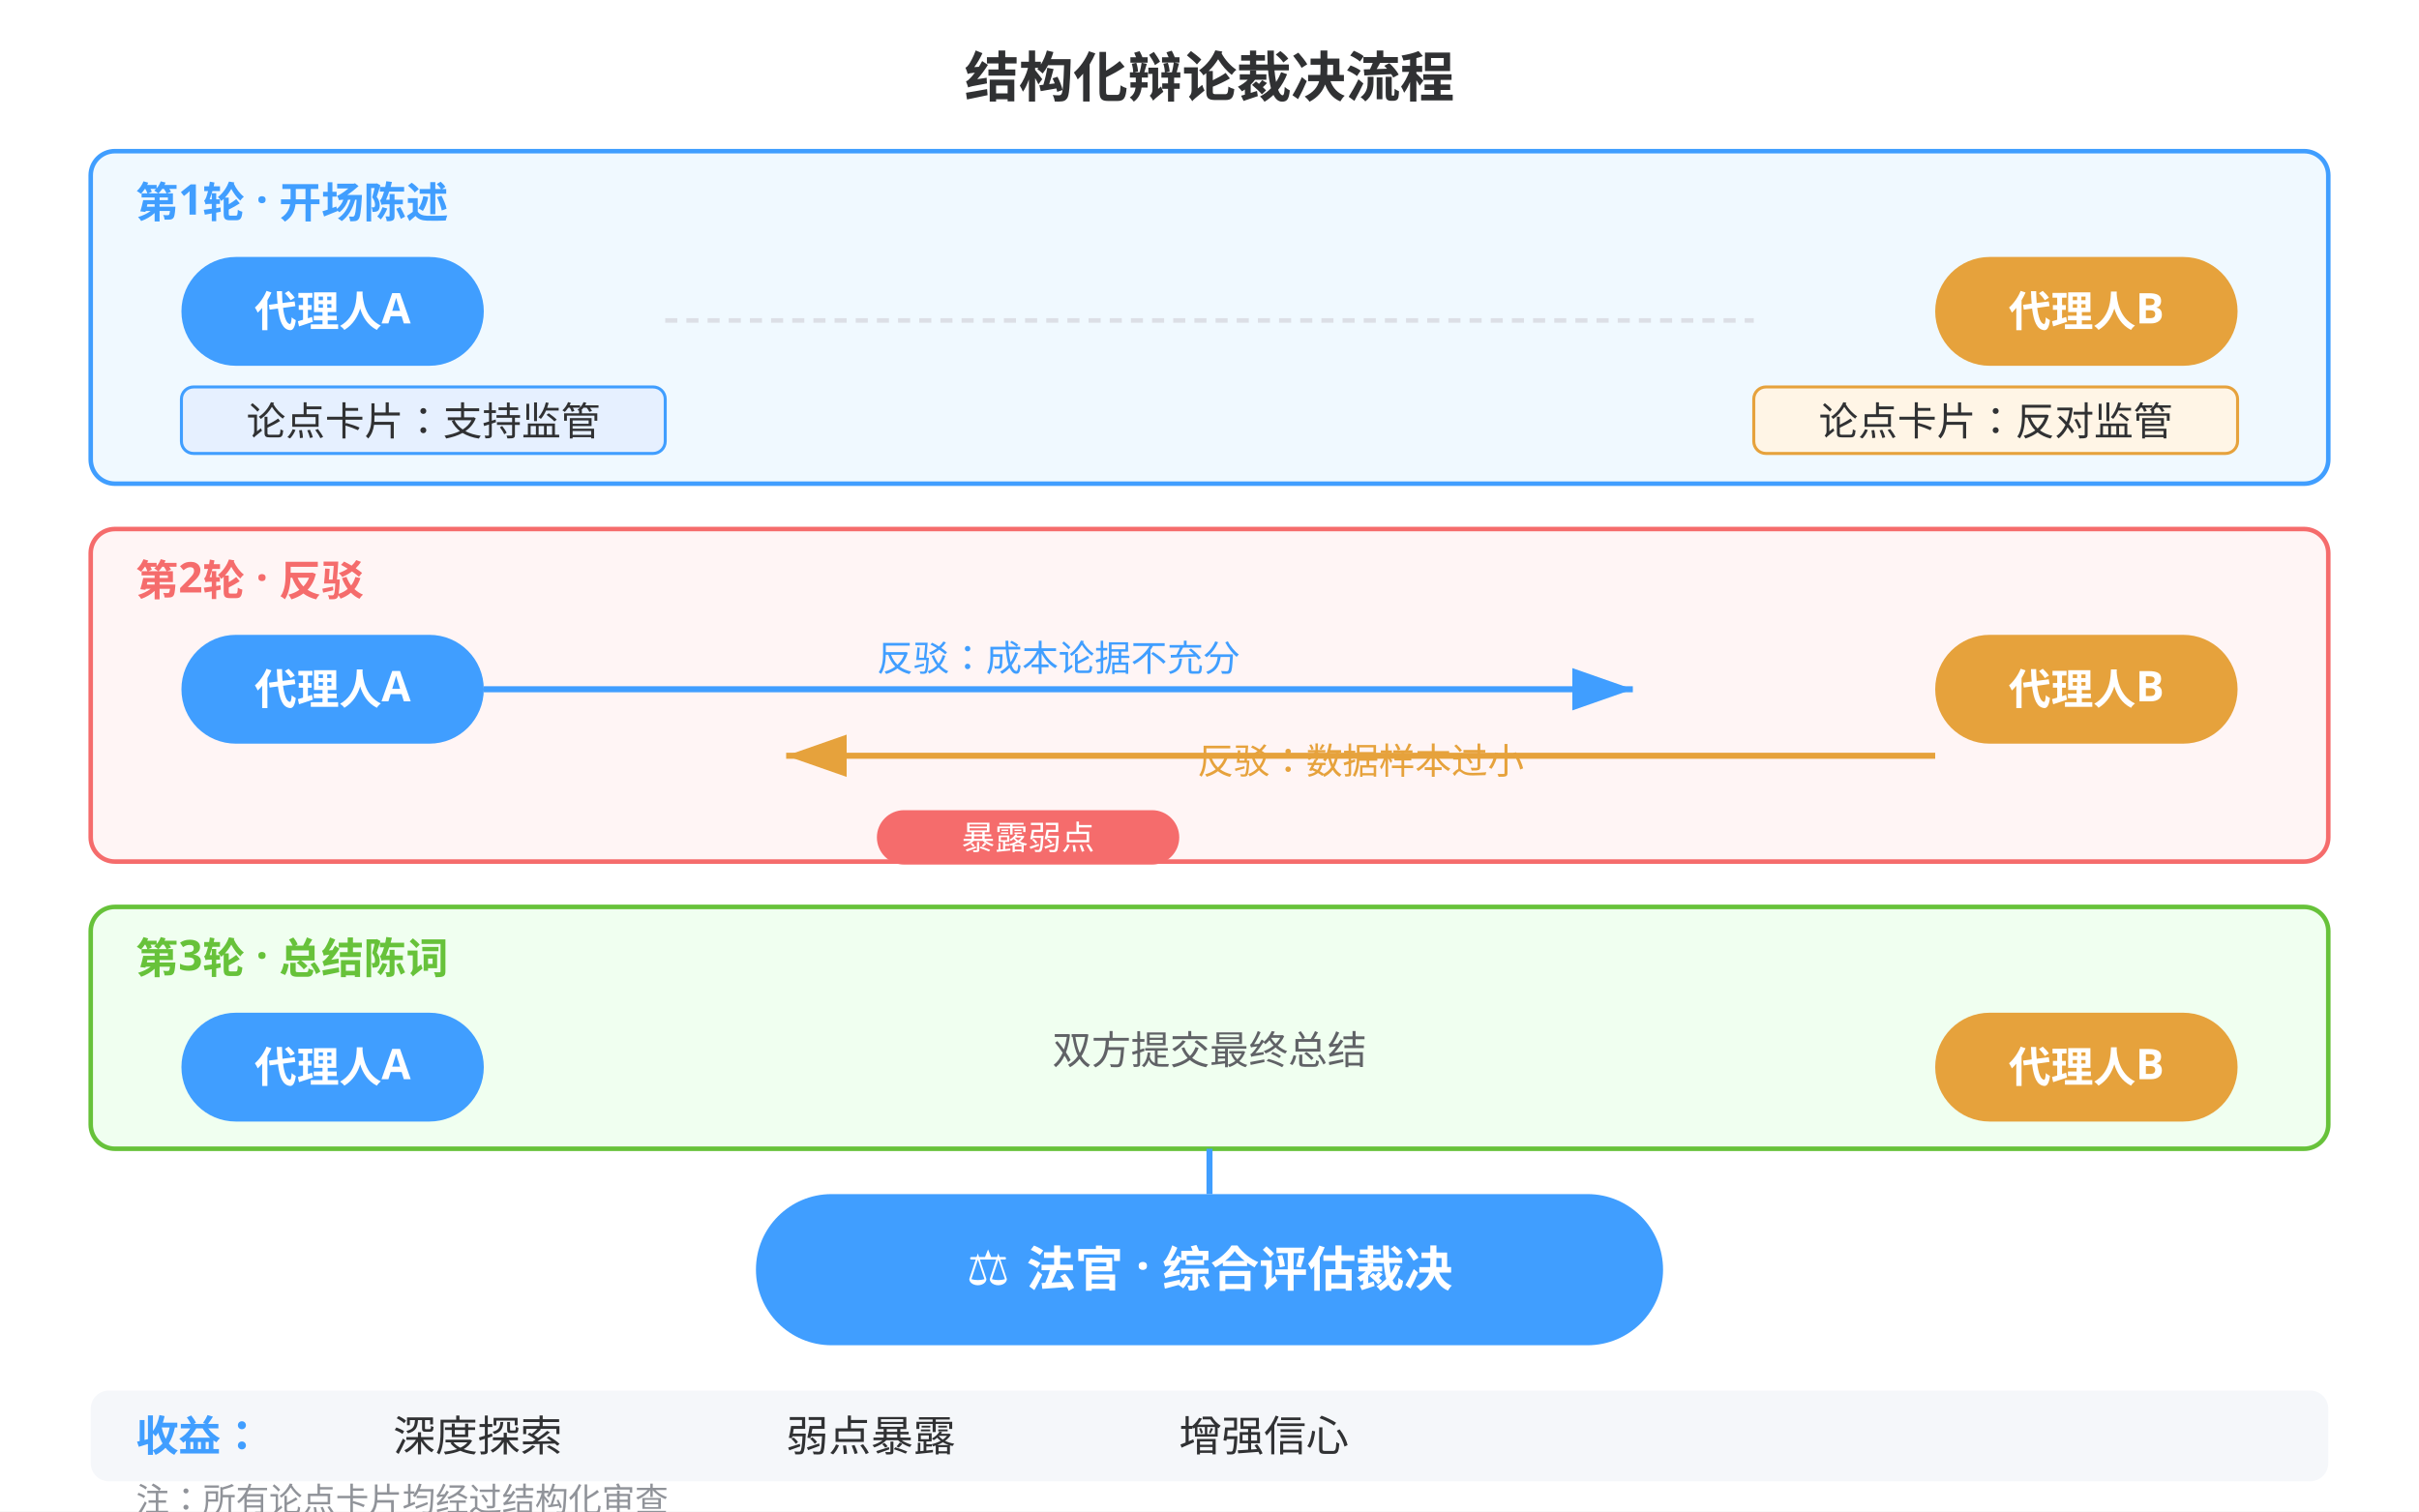
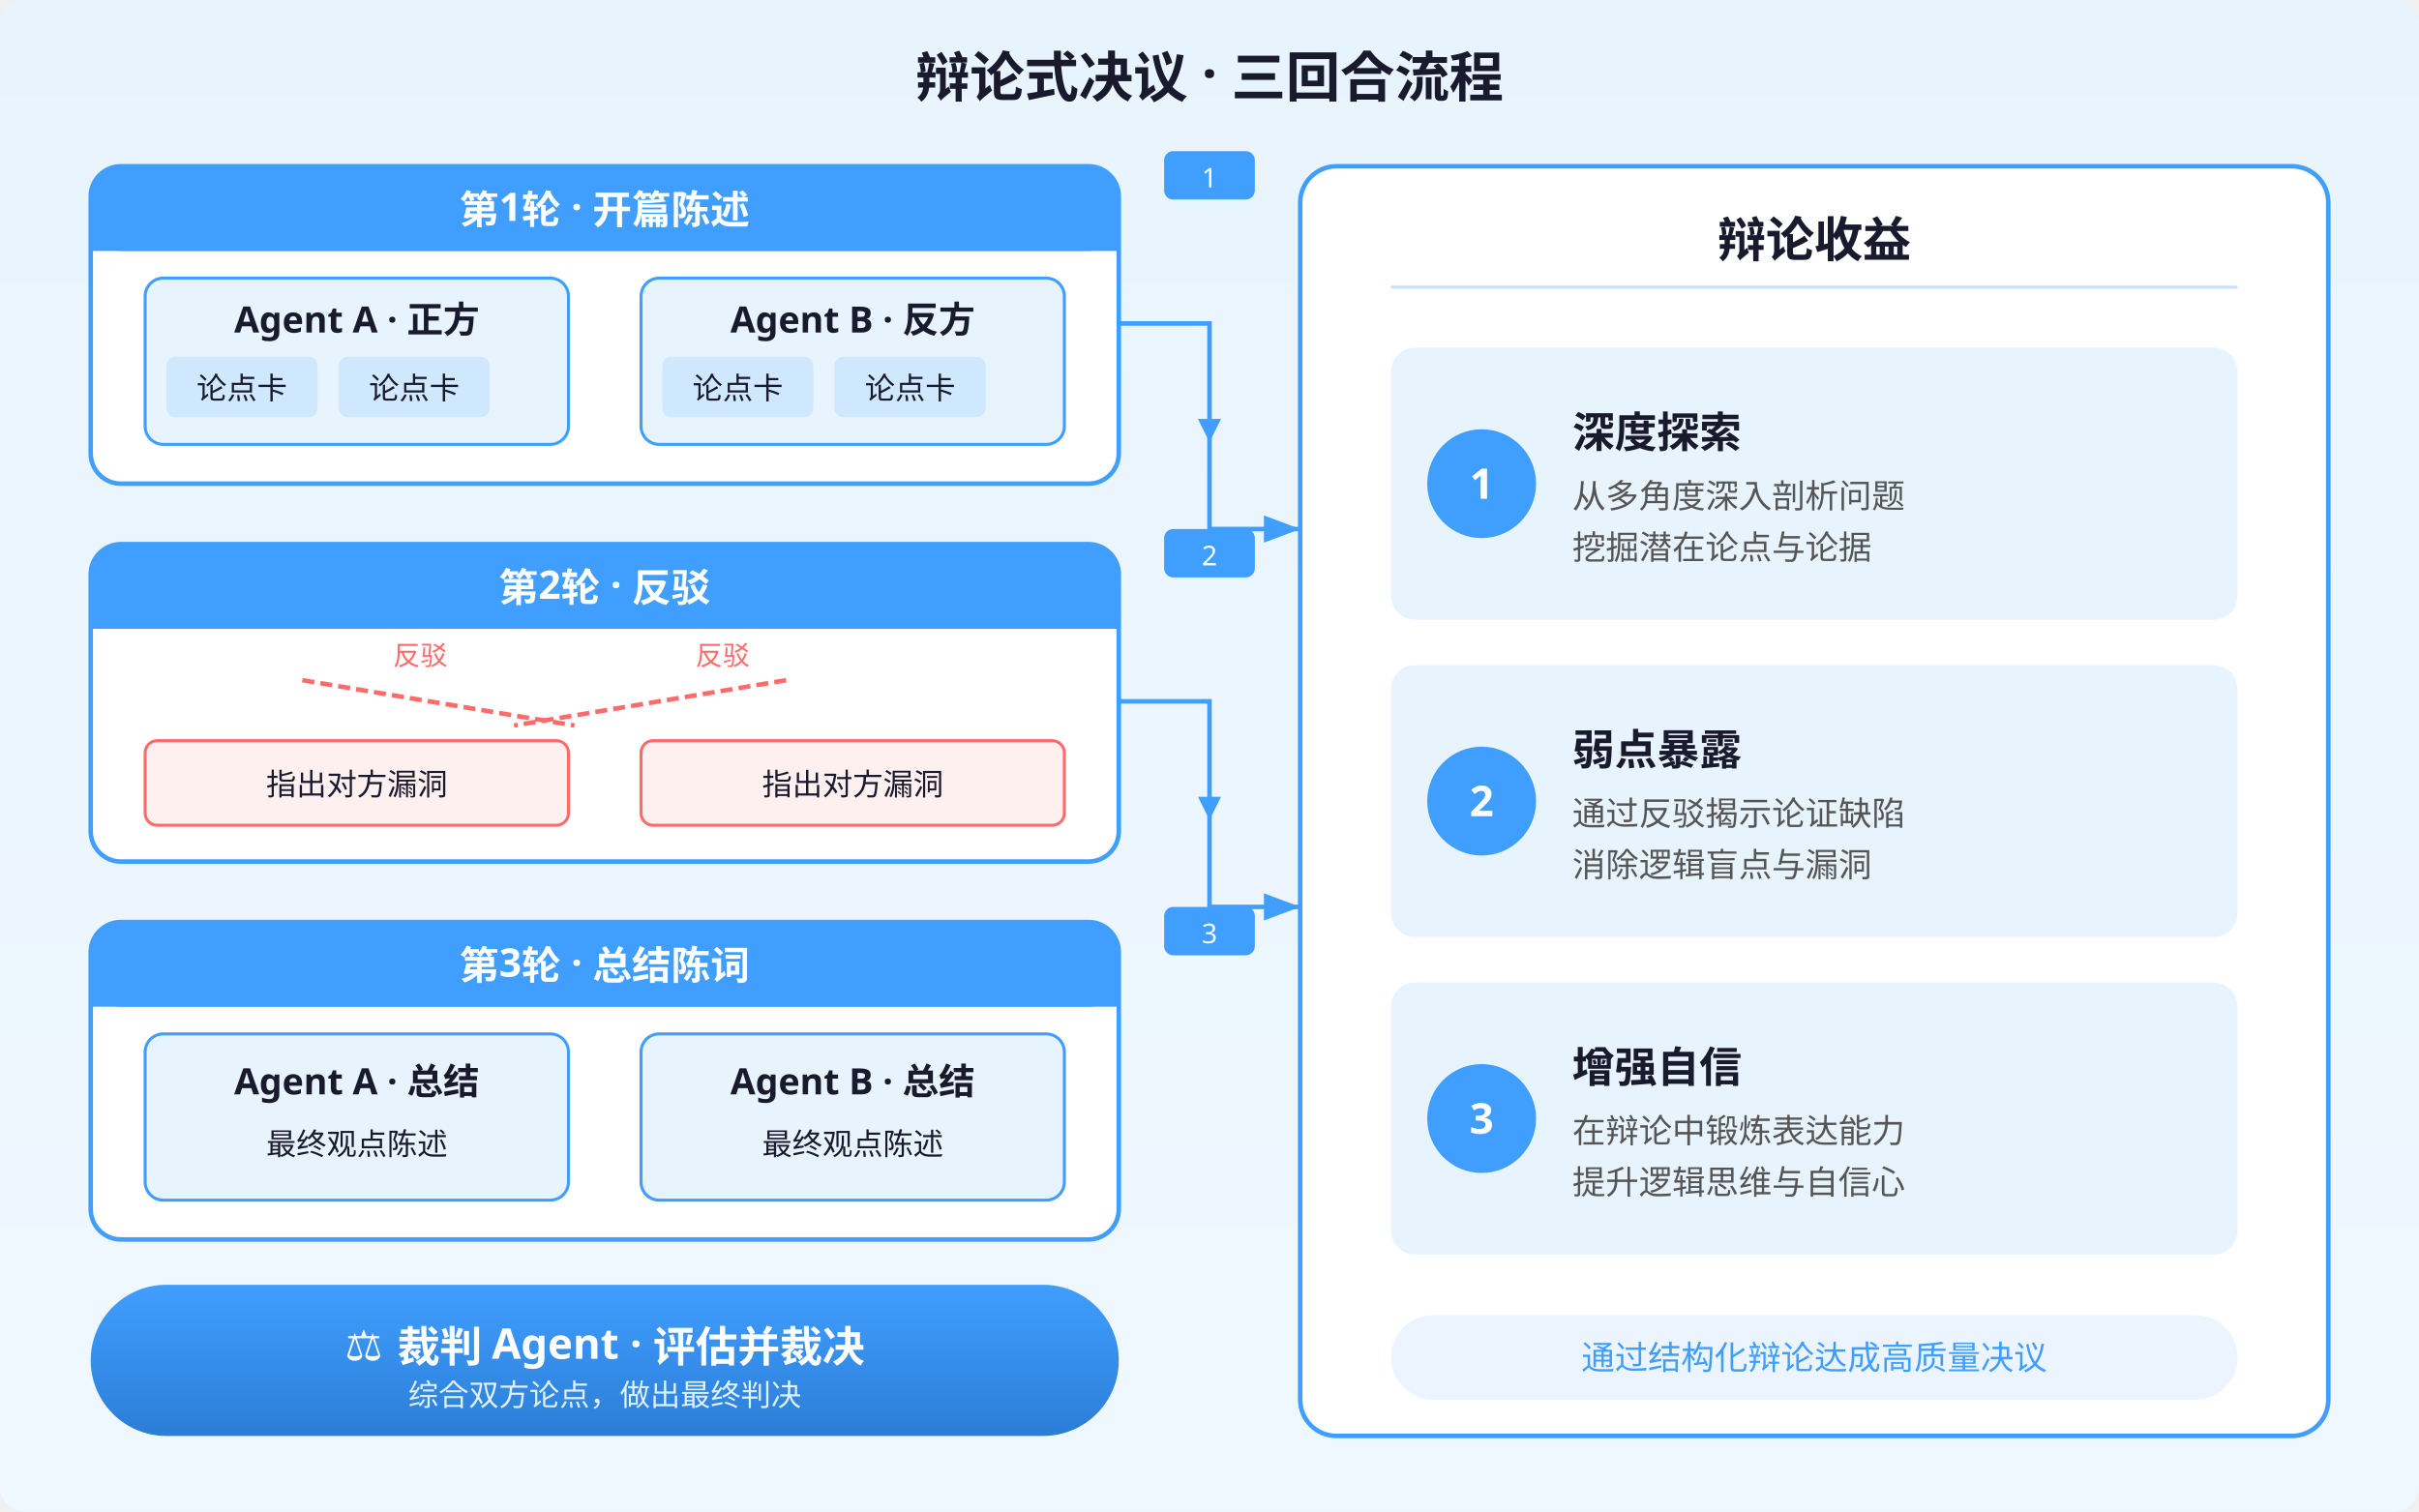
<svg xmlns="http://www.w3.org/2000/svg" viewBox="0 0 800 500" width="800" height="500">
  <defs>
-     <marker id="arrowBlue" markerWidth="10" markerHeight="7" refX="10" refY="3.5" orient="auto">
-       <polygon points="0 0, 10 3.5, 0 7" fill="#409EFF" />
-     </marker>
-     <marker id="arrowOrange" markerWidth="10" markerHeight="7" refX="10" refY="3.5" orient="auto">
-       <polygon points="0 0, 10 3.5, 0 7" fill="#E6A23C" />
+     <linearGradient id="bgGrad" x1="0" y1="0" x2="0" y2="1">
+       <stop offset="0%" stop-color="#E8F4FD" />
+       <stop offset="100%" stop-color="#F0F8FF" />
+     </linearGradient>
+     <linearGradient id="judgeGrad" x1="0" y1="0" x2="0" y2="1">
+       <stop offset="0%" stop-color="#409EFF" />
+       <stop offset="100%" stop-color="#2B7ED6" />
+     </linearGradient>
+   </defs>
+   <rect width="800" height="500" fill="url(#bgGrad)" rx="8" />
+   <text x="400" y="32" text-anchor="middle" font-family="sans-serif" font-size="18" font-weight="bold" fill="#1a1a2e">辩论式决议 · 三回合流程</text>
+   <rect x="30" y="55" width="340" height="105" rx="10" fill="white" stroke="#409EFF" stroke-width="1.5" />
+   <rect x="30" y="55" width="340" height="28" rx="10" fill="#409EFF" />
+   <rect x="30" y="73" width="340" height="10" fill="#409EFF" />
+   <text x="200" y="74" text-anchor="middle" font-family="sans-serif" font-size="13" font-weight="bold" fill="white">第1轮 · 开篇陈述</text>
+   <rect x="48" y="92" width="140" height="55" rx="6" fill="#E8F4FD" stroke="#409EFF" stroke-width="1" />
+   <text x="118" y="110" text-anchor="middle" font-family="sans-serif" font-size="12" font-weight="bold" fill="#1a1a2e">Agent A · 正方</text>
+   <rect x="55" y="118" width="50" height="20" rx="3" fill="#409EFF" opacity="0.15" />
+   <text x="80" y="132" text-anchor="middle" font-family="sans-serif" font-size="10" fill="#1a1a2e">论点卡</text>
+   <rect x="112" y="118" width="50" height="20" rx="3" fill="#409EFF" opacity="0.15" />
+   <text x="137" y="132" text-anchor="middle" font-family="sans-serif" font-size="10" fill="#1a1a2e">论点卡</text>
+   <rect x="212" y="92" width="140" height="55" rx="6" fill="#E8F4FD" stroke="#409EFF" stroke-width="1" />
+   <text x="282" y="110" text-anchor="middle" font-family="sans-serif" font-size="12" font-weight="bold" fill="#1a1a2e">Agent B · 反方</text>
+   <rect x="219" y="118" width="50" height="20" rx="3" fill="#409EFF" opacity="0.15" />
+   <text x="244" y="132" text-anchor="middle" font-family="sans-serif" font-size="10" fill="#1a1a2e">论点卡</text>
+   <rect x="276" y="118" width="50" height="20" rx="3" fill="#409EFF" opacity="0.15" />
+   <text x="301" y="132" text-anchor="middle" font-family="sans-serif" font-size="10" fill="#1a1a2e">论点卡</text>
+   <path d="M370,107 L400,107 L400,175 L430,175" stroke="#409EFF" stroke-width="1.5" fill="none" marker-end="url(#arrowBlue)" />
+   <defs>
+     <marker id="arrowBlue" markerWidth="8" markerHeight="6" refX="8" refY="3" orient="auto">
+       <path d="M0,0 L8,3 L0,6" fill="#409EFF" />
    </marker>
  </defs>
-   <rect width="800" height="500" fill="#FFFFFF" />
-   <text x="400" y="32" text-anchor="middle" font-size="18" font-weight="bold" fill="#303133" font-family="sans-serif">结构化辩论裁决流程</text>
-   <rect x="30" y="50" width="740" height="110" rx="8" fill="#F0F9FF" stroke="#409EFF" stroke-width="1.5" />
-   <text x="45" y="72" font-size="14" font-weight="bold" fill="#409EFF" font-family="sans-serif">第1轮 · 开场陈述</text>
-   <rect x="60" y="85" width="100" height="36" rx="18" fill="#409EFF" />
-   <text x="110" y="108" text-anchor="middle" font-size="14" fill="#FFF" font-weight="bold" font-family="sans-serif">代理人A</text>
-   <rect x="60" y="128" width="160" height="22" rx="4" fill="#E6F0FF" stroke="#409EFF" stroke-width="1" />
-   <text x="140" y="144" text-anchor="middle" font-size="13" fill="#303133" font-family="sans-serif">论点卡片：支持监管</text>
-   <rect x="640" y="85" width="100" height="36" rx="18" fill="#E6A23C" />
-   <text x="690" y="108" text-anchor="middle" font-size="14" fill="#FFF" font-weight="bold" font-family="sans-serif">代理人B</text>
-   <rect x="580" y="128" width="160" height="22" rx="4" fill="#FFF5E6" stroke="#E6A23C" stroke-width="1" />
-   <text x="660" y="144" text-anchor="middle" font-size="13" fill="#303133" font-family="sans-serif">论点卡片：反对监管</text>
-   <line x1="220" y1="106" x2="580" y2="106" stroke="#DCDFE6" stroke-width="1.5" stroke-dasharray="4,3" />
-   <rect x="30" y="175" width="740" height="110" rx="8" fill="#FFF5F5" stroke="#F56C6C" stroke-width="1.5" />
-   <text x="45" y="197" font-size="14" font-weight="bold" fill="#F56C6C" font-family="sans-serif">第2轮 · 反驳</text>
-   <rect x="60" y="210" width="100" height="36" rx="18" fill="#409EFF" />
-   <text x="110" y="233" text-anchor="middle" font-size="14" fill="#FFF" font-weight="bold" font-family="sans-serif">代理人A</text>
-   <line x1="160" y1="228" x2="540" y2="228" stroke="#409EFF" stroke-width="2" marker-end="url(#arrowBlue)" />
-   <text x="350" y="222" text-anchor="middle" font-size="12" fill="#409EFF" font-family="sans-serif">反驳：成本论据不充分</text>
-   <rect x="640" y="210" width="100" height="36" rx="18" fill="#E6A23C" />
-   <text x="690" y="233" text-anchor="middle" font-size="14" fill="#FFF" font-weight="bold" font-family="sans-serif">代理人B</text>
-   <line x1="640" y1="250" x2="260" y2="250" stroke="#E6A23C" stroke-width="2" marker-end="url(#arrowOrange)" />
-   <text x="450" y="256" text-anchor="middle" font-size="12" fill="#E6A23C" font-family="sans-serif">反驳：数据样本过小</text>
-   <rect x="290" y="268" width="100" height="18" rx="9" fill="#F56C6C" />
-   <text x="340" y="281" text-anchor="middle" font-size="11" fill="#FFF" font-family="sans-serif">暴露弱点</text>
-   <rect x="30" y="300" width="740" height="80" rx="8" fill="#F0FFF0" stroke="#67C23A" stroke-width="1.5" />
-   <text x="45" y="322" font-size="14" font-weight="bold" fill="#67C23A" font-family="sans-serif">第3轮 · 总结陈词</text>
-   <rect x="60" y="335" width="100" height="36" rx="18" fill="#409EFF" />
-   <text x="110" y="358" text-anchor="middle" font-size="14" fill="#FFF" font-weight="bold" font-family="sans-serif">代理人A</text>
-   <rect x="640" y="335" width="100" height="36" rx="18" fill="#E6A23C" />
-   <text x="690" y="358" text-anchor="middle" font-size="14" fill="#FFF" font-weight="bold" font-family="sans-serif">代理人B</text>
-   <text x="400" y="352" text-anchor="middle" font-size="13" fill="#606266" font-family="sans-serif">双方提交最终总结</text>
-   <rect x="250" y="395" width="300" height="50" rx="25" fill="#409EFF" />
-   <text x="400" y="425" text-anchor="middle" font-size="16" font-weight="bold" fill="#FFF" font-family="sans-serif">⚖ 法官 · 综合评估裁决</text>
-   <line x1="400" y1="380" x2="400" y2="395" stroke="#409EFF" stroke-width="2" />
-   <rect x="30" y="460" width="740" height="30" rx="6" fill="#F5F7FA" />
-   <text x="45" y="480" font-size="14" font-weight="bold" fill="#409EFF" font-family="sans-serif">收益：</text>
-   <text x="130" y="480" font-size="14" fill="#303133" font-family="sans-serif">深度探索</text>
-   <text x="260" y="480" font-size="14" fill="#303133" font-family="sans-serif">弱点暴露</text>
-   <text x="390" y="480" font-size="14" fill="#303133" font-family="sans-serif">增强信心</text>
-   <text x="45" y="500" font-size="11" fill="#909399" font-family="sans-serif">注：所有论点卡片均经过结构化审查</text>
+   <rect x="30" y="180" width="340" height="105" rx="10" fill="white" stroke="#409EFF" stroke-width="1.5" />
+   <rect x="30" y="180" width="340" height="28" rx="10" fill="#409EFF" />
+   <rect x="30" y="198" width="340" height="10" fill="#409EFF" />
+   <text x="200" y="199" text-anchor="middle" font-family="sans-serif" font-size="13" font-weight="bold" fill="white">第2轮 · 反驳</text>
+   <line x1="100" y1="225" x2="190" y2="240" stroke="#FF6B6B" stroke-width="1.5" stroke-dasharray="4,2" />
+   <text x="130" y="220" font-family="sans-serif" font-size="9" fill="#FF6B6B">反驳</text>
+   <line x1="260" y1="225" x2="170" y2="240" stroke="#FF6B6B" stroke-width="1.5" stroke-dasharray="4,2" />
+   <text x="230" y="220" font-family="sans-serif" font-size="9" fill="#FF6B6B">反驳</text>
+   <rect x="48" y="245" width="140" height="28" rx="4" fill="#FFF0F0" stroke="#FF6B6B" stroke-width="1" />
+   <text x="118" y="263" text-anchor="middle" font-family="sans-serif" font-size="10" fill="#1a1a2e">指出对方漏洞</text>
+   <rect x="212" y="245" width="140" height="28" rx="4" fill="#FFF0F0" stroke="#FF6B6B" stroke-width="1" />
+   <text x="282" y="263" text-anchor="middle" font-family="sans-serif" font-size="10" fill="#1a1a2e">指出对方漏洞</text>
+   <path d="M370,232 L400,232 L400,300 L430,300" stroke="#409EFF" stroke-width="1.5" fill="none" marker-end="url(#arrowBlue)" />
+   <rect x="30" y="305" width="340" height="105" rx="10" fill="white" stroke="#409EFF" stroke-width="1.5" />
+   <rect x="30" y="305" width="340" height="28" rx="10" fill="#409EFF" />
+   <rect x="30" y="323" width="340" height="10" fill="#409EFF" />
+   <text x="200" y="324" text-anchor="middle" font-family="sans-serif" font-size="13" font-weight="bold" fill="white">第3轮 · 总结陈词</text>
+   <rect x="48" y="342" width="140" height="55" rx="6" fill="#E8F4FD" stroke="#409EFF" stroke-width="1" />
+   <text x="118" y="362" text-anchor="middle" font-family="sans-serif" font-size="12" font-weight="bold" fill="#1a1a2e">Agent A · 总结</text>
+   <text x="118" y="382" text-anchor="middle" font-family="sans-serif" font-size="10" fill="#1a1a2e">最终观点陈述</text>
+   <rect x="212" y="342" width="140" height="55" rx="6" fill="#E8F4FD" stroke="#409EFF" stroke-width="1" />
+   <text x="282" y="362" text-anchor="middle" font-family="sans-serif" font-size="12" font-weight="bold" fill="#1a1a2e">Agent B · 总结</text>
+   <text x="282" y="382" text-anchor="middle" font-family="sans-serif" font-size="10" fill="#1a1a2e">最终观点陈述</text>
+   <rect x="30" y="425" width="340" height="50" rx="25" fill="url(#judgeGrad)" />
+   <text x="200" y="450" text-anchor="middle" font-family="sans-serif" font-size="14" font-weight="bold" fill="white">⚖ 裁判 Agent · 评估并裁决</text>
+   <text x="200" y="465" text-anchor="middle" font-family="sans-serif" font-size="10" fill="#E0F0FF">综合双方论点，做出最终判决</text>
+   <rect x="430" y="55" width="340" height="420" rx="12" fill="white" stroke="#409EFF" stroke-width="1.5" />
+   <text x="600" y="85" text-anchor="middle" font-family="sans-serif" font-size="16" font-weight="bold" fill="#1a1a2e">辩论收益</text>
+   <line x1="460" y1="95" x2="740" y2="95" stroke="#409EFF" stroke-width="1" opacity="0.3" />
+   <rect x="460" y="115" width="280" height="90" rx="8" fill="#E8F4FD" />
+   <circle cx="490" cy="160" r="18" fill="#409EFF" />
+   <text x="490" y="165" text-anchor="middle" font-family="sans-serif" font-size="14" fill="white" font-weight="bold">1</text>
+   <text x="520" y="148" font-family="sans-serif" font-size="14" font-weight="bold" fill="#1a1a2e">深度探索</text>
+   <text x="520" y="168" font-family="sans-serif" font-size="11" fill="#555">从多角度深入剖析问题</text>
+   <text x="520" y="185" font-family="sans-serif" font-size="11" fill="#555">挖掘潜在论点与论据</text>
+   <rect x="460" y="220" width="280" height="90" rx="8" fill="#E8F4FD" />
+   <circle cx="490" cy="265" r="18" fill="#409EFF" />
+   <text x="490" y="270" text-anchor="middle" font-family="sans-serif" font-size="14" fill="white" font-weight="bold">2</text>
+   <text x="520" y="253" font-family="sans-serif" font-size="14" font-weight="bold" fill="#1a1a2e">弱点暴露</text>
+   <text x="520" y="273" font-family="sans-serif" font-size="11" fill="#555">通过反驳揭示论证缺陷</text>
+   <text x="520" y="290" font-family="sans-serif" font-size="11" fill="#555">消除逻辑盲点与漏洞</text>
+   <rect x="460" y="325" width="280" height="90" rx="8" fill="#E8F4FD" />
+   <circle cx="490" cy="370" r="18" fill="#409EFF" />
+   <text x="490" y="375" text-anchor="middle" font-family="sans-serif" font-size="14" fill="white" font-weight="bold">3</text>
+   <text x="520" y="358" font-family="sans-serif" font-size="14" font-weight="bold" fill="#1a1a2e">增强自信</text>
+   <text x="520" y="378" font-family="sans-serif" font-size="11" fill="#555">在辩论中锻炼表达能力</text>
+   <text x="520" y="395" font-family="sans-serif" font-size="11" fill="#555">提升逻辑思维与自信心</text>
+   <rect x="460" y="435" width="280" height="28" rx="14" fill="#409EFF" opacity="0.1" />
+   <text x="600" y="453" text-anchor="middle" font-family="sans-serif" font-size="11" fill="#409EFF">通过结构化辩论达成高质量决议</text>
+   <text x="400" y="145" text-anchor="middle" font-family="sans-serif" font-size="10" fill="#409EFF">▼</text>
+   <text x="400" y="270" text-anchor="middle" font-family="sans-serif" font-size="10" fill="#409EFF">▼</text>
+   <rect x="385" y="50" width="30" height="16" rx="3" fill="#409EFF" />
+   <text x="400" y="62" text-anchor="middle" font-family="sans-serif" font-size="9" fill="white">1</text>
+   <rect x="385" y="175" width="30" height="16" rx="3" fill="#409EFF" />
+   <text x="400" y="187" text-anchor="middle" font-family="sans-serif" font-size="9" fill="white">2</text>
+   <rect x="385" y="300" width="30" height="16" rx="3" fill="#409EFF" />
+   <text x="400" y="312" text-anchor="middle" font-family="sans-serif" font-size="9" fill="white">3</text>
</svg>
